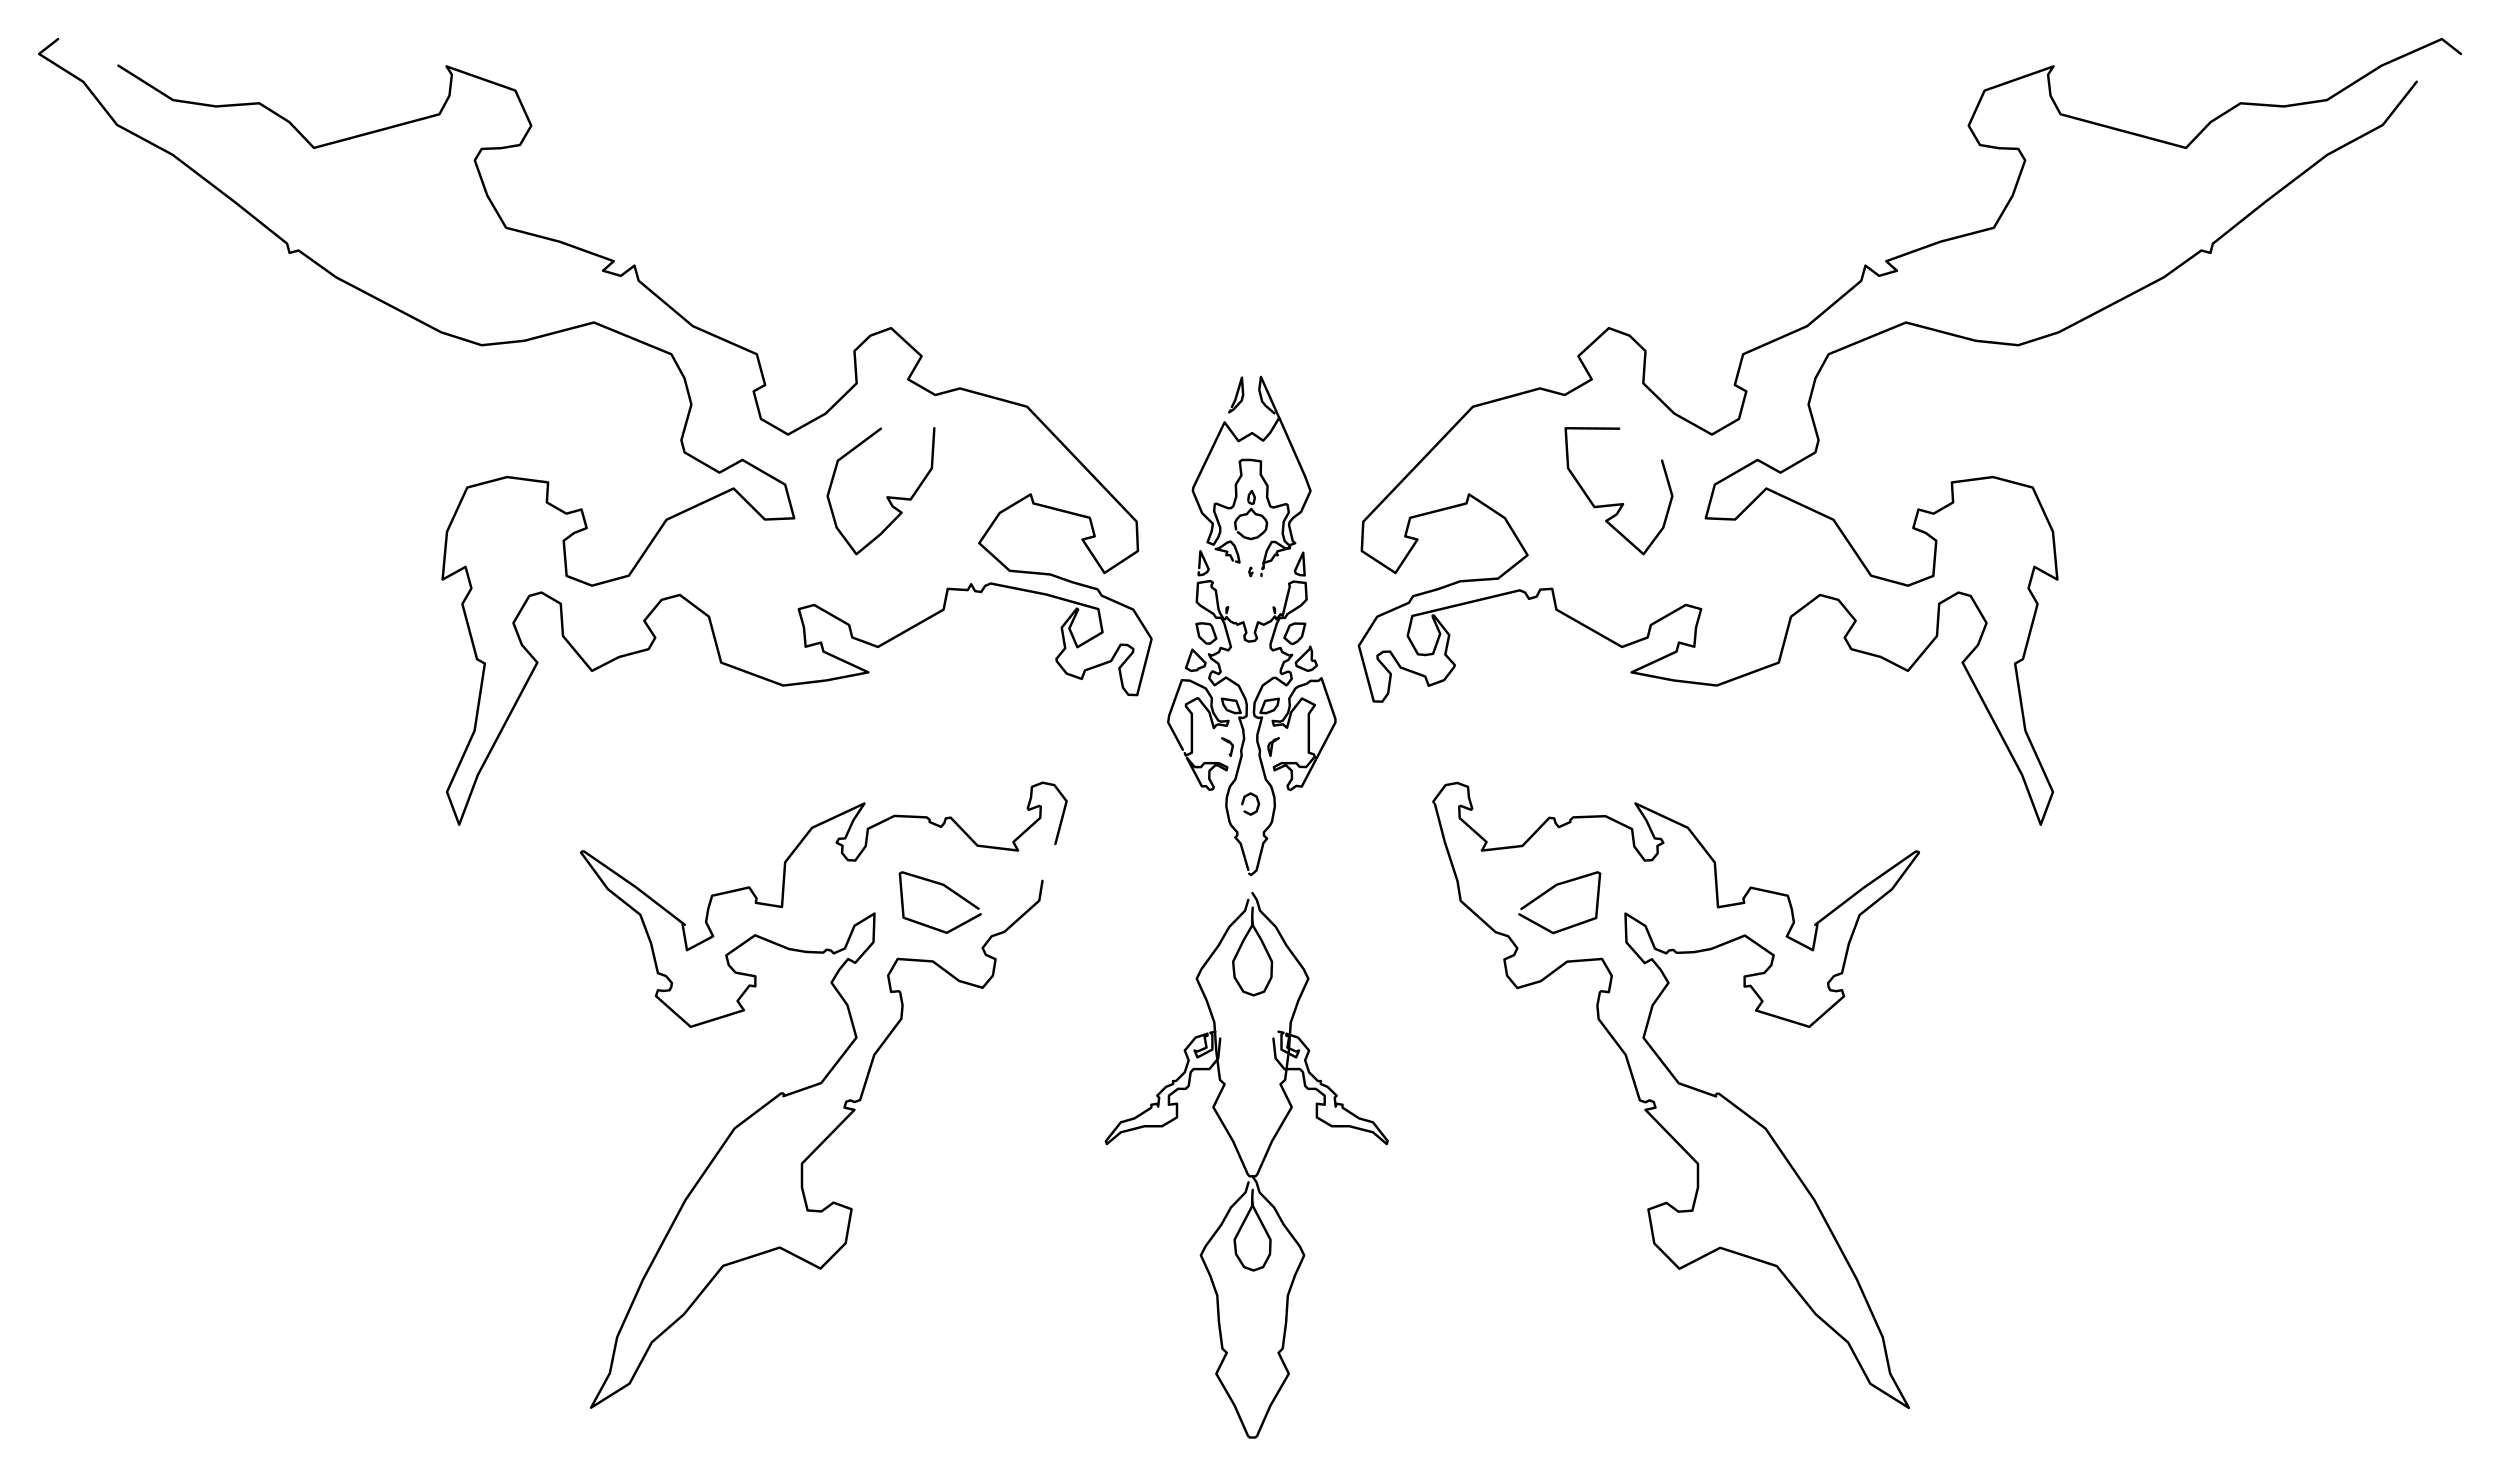
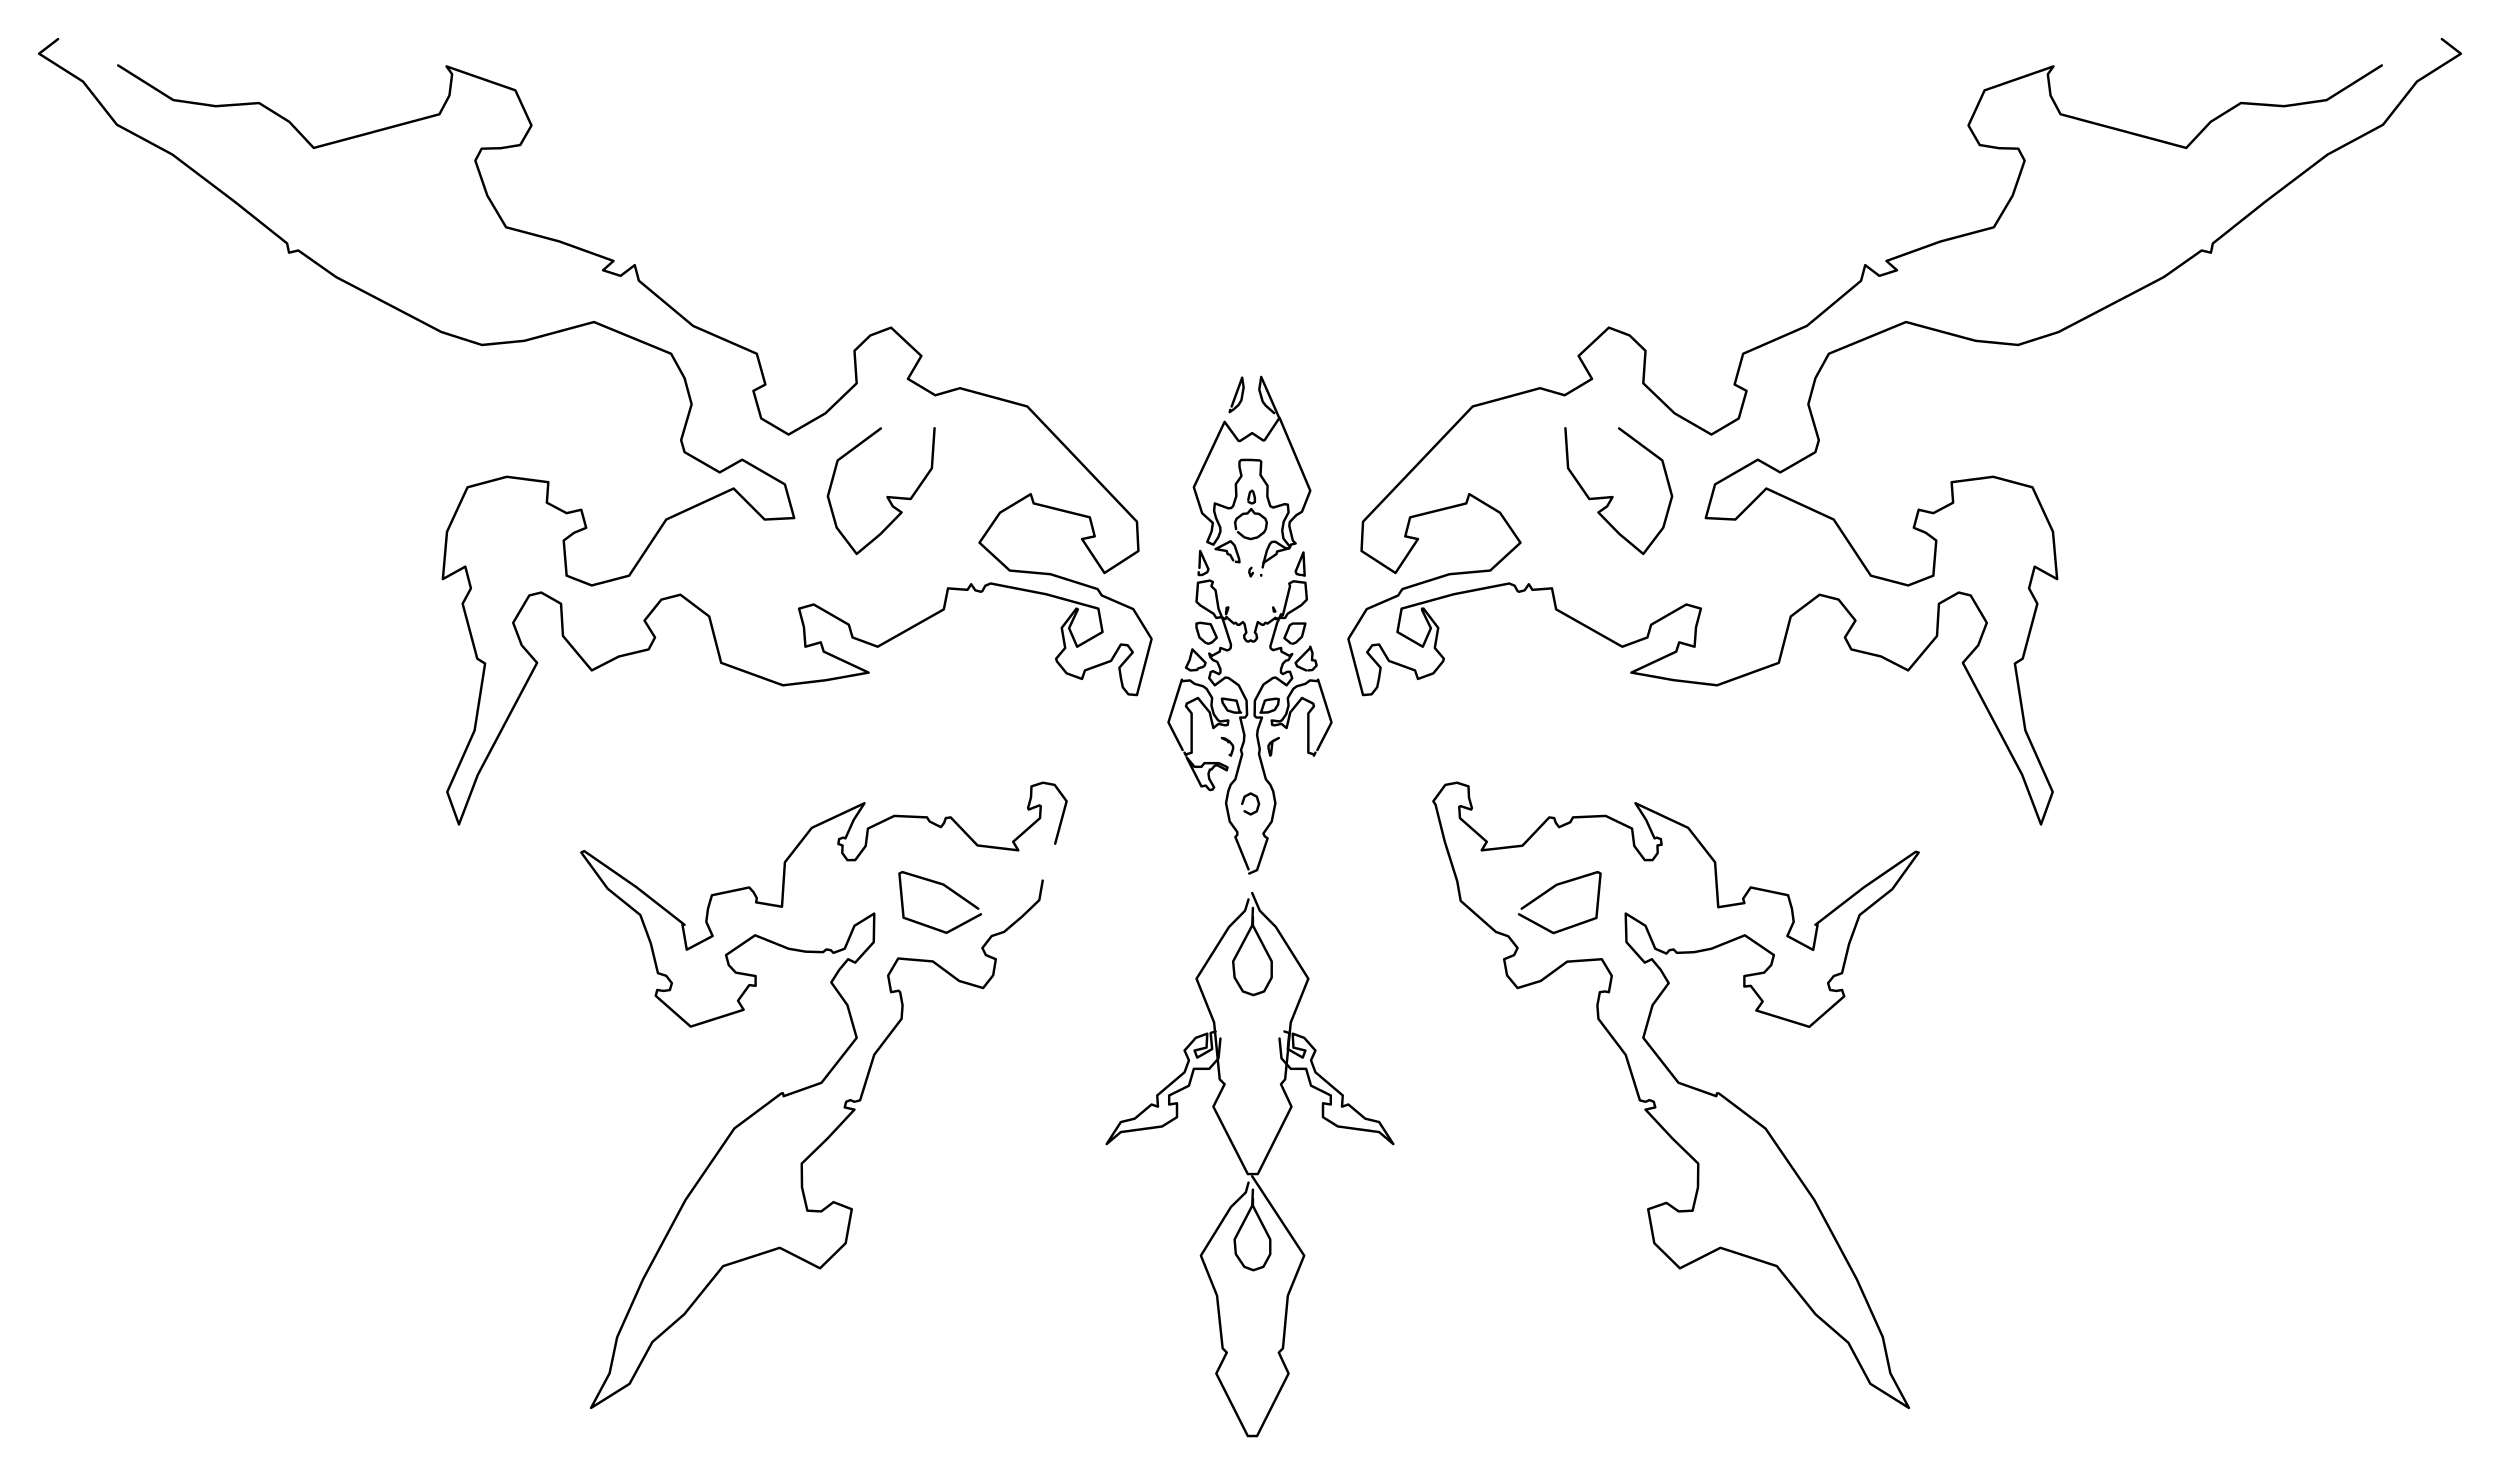
- <svg xmlns="http://www.w3.org/2000/svg" viewBox="0 0 1024 604.8" width="1024" height="604.8">
+ <svg xmlns="http://www.w3.org/2000/svg" viewBox="0 0 1024 604.2" width="1024" height="604.2">
  <g fill="none" stroke="#000" stroke-width="1" stroke-linecap="round" stroke-linejoin="round" vector-effect="non-scaling-stroke">
-     <g id="black-monarch-00-fin-L">
-       <path vector-effect="non-scaling-stroke" d="M427 360.8L425.7 368.9L411.4 381.7L406.2 383.5L402.5 388.3L403.8 391.1L407.8 392.9L406.7 399.6L402.5 404.6L392.9 401.8L382.1 393.8L367.7 392.8L363.8 399.6L365 406.3L368.1 406L368.7 406.4L369.7 411.8L369.2 417.3L358.1 432.1L352.3 450.6L350 451.4L348.3 450.7L346.6 451.3L345.9 453.7L350 454.6L328.5 476.6L328.5 486.4L330.8 495.8L336.5 496.2L341.4 492.6L348.8 495.3L346.4 509.2L336.1 519.6L319.4 511L296.2 518.5L280.2 538.3L267 549.8L257.9 566.7L242.1 576.6L249.8 562.5L252.8 547.7L263.4 524.1L280.8 491.5L300.9 462.2L319.9 447.9L320.8 447.9L321.4 448.6L320.9 449L336.4 443.6L350.8 425L347.1 411.7L340.6 402.5L343.8 397.2L347.4 392.8L350.3 394.4L357.8 385.9L358.2 374.2L350 379.2L346.1 388.5L341.5 390.5L340.3 389.3L338.6 389L337.2 390.2L330.1 389.9L323.1 388.7L309.3 383.1L297.5 391.3L298.5 395.3L301.3 398.4L309.4 399.9L309.4 404L307 403.7L302.1 410L304.7 413.8L282.9 420.6L268.7 408L269.5 405.6L271.9 405.9L274.3 405.6L275 404.2L275.2 402.6L272.8 399.8L269.5 398.6L266.7 386.5L262.3 374.7L249 364.2L238 349.2L238.6 348.7L239.3 348.8L260.6 363.5L280.5 378.8L279.6 378.7L281.4 389.2L292.1 383.5L289.2 377.7L290.1 372.3L291.7 366.9L306.9 363.5L309.9 368L309.6 369.8L320.3 371.5L321.6 353.2L332.6 339.1L354.1 329.1L349.6 335.9L346.2 343.4L343.6 343.6L342.7 345.2L345.1 346.4L344.9 349.4L347.3 352.3L350.3 352.5L354.6 346.6L355.5 339.5L366.4 334.2L379.6 334.8L380.8 335.8L380.8 336.7L385.5 338.7L386.8 337.1L387.4 335.2L389.4 334.9L400.4 346.4L417 348.4L415.1 344.9L426.1 335L426.3 330.4L425.7 330.1L421.4 331.7L421 331.1L422.3 326.7L422.7 322.3L427.1 320.6L431.9 321.6L436.9 328.2L432.3 345.7" />
-       <path vector-effect="non-scaling-stroke" d="M400.8 372.2L386.4 362.4L369.6 357.3L368.6 357.8L370.1 375.9L387.8 382.1L401.7 374.5" />
+     <g id="black-monarch-00-plate-C">
+       <path vector-effect="non-scaling-stroke" d="M623.3 372.2L637.6 362.4L654.4 357.2L655.6 357.8L653.9 376L636.3 382.2L622.2 374.5" />
+       <path vector-effect="non-scaling-stroke" d="M427.1 360.7L425.7 368.7L418.7 375.4L411.3 381.7L406.2 383.4L402.4 388.3L403.8 391.2L407.9 392.9L406.8 399.5L402.7 404.7L392.9 401.8L382.1 393.8L367.9 392.6L363.8 399.6L365 406.4L368.1 405.8L368.7 406.4L369.7 411.8L369.3 417.3L358.1 432L352.3 450.7L350 451.3L348.3 450.6L346.6 451.3L346 453.6L350 454.5L338.9 466.4L328.4 476.6L328.5 486.3L330.7 495.9L336.4 496.2L341.4 492.4L348.9 495.3L346.4 509.2L335.9 519.5L319.4 511.1L296.2 518.6L280.3 538.3L267.2 549.7L257.9 566.8L242.1 576.7L249.7 562.5L252.8 547.7L263.4 524L280.8 491.5L300.8 462.2L320 447.9L320.7 447.8L321 449L336.5 443.5L350.9 425.1L347.1 411.7L340.5 402.4L343.8 397.2L347.4 392.9L350.3 394.3L357.9 385.9L358.1 374.2L350 379.2L346 388.6L341.4 390.3L340.3 389.2L338.5 388.9L337.1 390L330 389.8L323 388.6L309.3 383.1L297.4 391.2L298.5 395.3L301.4 398.4L309.5 399.8L309.5 403.8L306.9 403.5L302.3 409.9L304.6 413.6L282.9 420.5L268.6 407.9L269.2 405.5L271.9 405.9L274.4 405.5L275.2 402.7L272.9 399.7L269.5 398.6L266.6 386.5L262.3 374.8L248.9 364L238.1 349.2L239.3 348.6L260.7 363.4L280.4 378.8L279.5 378.5L281.3 389L291.9 383.4L289.3 377.6L290 372.2L291.6 366.7L306.9 363.5L308.7 365.5L310 367.9L309.7 369.6L320.3 371.4L321.5 353.2L332.5 339.1L354.1 329L349.7 335.8L346.3 343.4L345.4 343.1L343.7 343.7L343.4 345.7L345.1 346.3L345 349.4L347.1 352.3L350.3 352.3L354.6 346.5L355.5 339.4L366.3 334.2L379.7 334.8L380.8 336.5L385.4 338.8L386.7 337.1L387.4 335.1L389.4 334.8L400.4 346.3L417.1 348.3L415 344.8L426 335.1L426.3 330.2L425.7 329.9L421.4 331.6L421.1 331L422.3 326.6L422.5 322.1L427.2 320.6L432 321.5L436.9 328.2L432.2 345.6" />
+       <path vector-effect="non-scaling-stroke" d="M400.7 372.2L386.4 362.3L369.6 357.2L368.4 357.8L370.1 375.9L387.7 382.1L401.8 374.5" />
+       <path vector-effect="non-scaling-stroke" d="M588 329.6L591.8 344.8L596.9 361L598.3 369L612.7 381.7L617.8 383.5L621.6 388.3L620.2 391.2L616.1 392.9L617.3 399.5L621.6 404.7L631.1 401.8L641.9 393.9L656.1 392.9L660.2 399.7L659 406.4L657.4 406.1L655.3 406.4L654.3 411.8L654.7 417.3L665.9 432.1L671.7 450.7L674 451.3L675.7 450.6L677.4 451.3L678 453.6L674 454.5L685.1 466.4L695.6 476.6L695.5 486.4L693.3 495.9L687.6 496.2L682.6 492.7L675.1 495.3L677.6 509.2L688.1 519.5L704.7 511.1L727.8 518.6L743.7 538.4L757.1 550L766.1 566.8L781.9 576.7L774.3 562.5L771.2 547.7L760.6 524.1L743.2 491.6L723.2 462.3L704.1 447.9L703.3 447.8L703 449L687.5 443.5L673.1 425.1L676.9 411.7L683.5 402.7L680.2 397.2L676.6 392.9L673.7 394.3L666.2 385.9L665.9 374.2L674 379.2L678 388.6L682.6 390.6L683.8 389.2L685.5 388.9L686.9 390.3L694 390L701 388.6L714.7 383.1L726.6 391.2L725.5 395.3L722.6 398.4L714.5 399.8L714.5 404.1L717.1 403.8L722 410.2L719.4 413.9L741.1 420.6L755.4 408.1L754.5 405.5L752.2 405.9L749.6 405.5L748.8 402.7L751.1 399.8L754.5 398.6L757.4 386.6L761.7 374.8L775.1 364.2L785.9 349.2L784.7 348.9L763.4 363.5L743.6 378.8L744.5 378.8L742.7 389.1L732.1 383.4L734.7 377.6L734 372.3L732.4 366.7L717.1 363.5L714 368.1L714.5 369.9L703.8 371.6L702.5 353.2L691.5 339.1L669.9 329L674.3 335.9L677.7 343.4L678.6 343.1L680.3 343.7L680.6 346L678.9 346.3L679 349.4L676.9 352.3L673.7 352.3L669.4 346.5L668.5 339.4L657.7 334.2L644.3 334.8L643.2 336.8L638.6 338.8L637.3 337.1L636.6 335.1L634.6 334.8L623.6 346.4L606.9 348.3L609 344.8L598 335.1L597.7 330.5L598.3 330.2L602.6 331.6L602.9 331L601.7 326.7L601.5 322.1L596.8 320.6L592 321.5L587.1 328.2Z" />
    </g>
-     <g id="black-monarch-01-fin-R">
-       <path vector-effect="non-scaling-stroke" d="M587.8 329.5L591.8 344.9L597 360.9L598.3 369L612.6 381.8L617.8 383.5L621.5 388.4L620.2 391.2L616.2 393L617.3 399.6L621.5 404.7L631.1 401.9L641.9 393.9L656.2 392.8L660.2 399.7L659 406.4L655.9 406L655.3 406.5L654.3 411.9L654.8 417.4L665.9 432.1L671.7 450.7L674 451.5L675.7 450.7L677.4 451.4L678.1 453.7L674 454.6L695.5 476.7L695.5 486.4L693.2 495.9L687.5 496.3L682.6 492.7L675.2 495.4L677.6 509.3L687.9 519.7L704.6 511.1L727.8 518.6L743.8 538.4L757 549.9L766.1 566.8L781.9 576.7L774.2 562.6L771.2 547.8L760.6 524.1L743.2 491.6L723.2 462.3L704.1 448L703.2 448L702.6 448.7L702.9 449.1L687.6 443.7L673.2 425.1L676.9 411.8L683.4 402.6L680.2 397.2L676.6 392.9L673.7 394.5L666.2 386L665.8 374.2L674 379.3L677.9 388.6L682.5 390.5L683.7 389.3L685.4 389.1L686.8 390.3L693.9 390L700.9 388.7L714.7 383.2L726.5 391.3L725.5 395.4L722.7 398.5L714.6 400L714.6 404.1L717 403.8L721.9 410.1L719.3 413.9L741.1 420.6L755.3 408.1L754.5 405.6L752.1 406L749.7 405.6L749 404.3L748.8 402.7L751.2 399.8L754.5 398.6L757.3 386.6L761.7 374.8L775 364.2L786 349.3L785.8 348.9L784.7 348.8L763.4 363.6L743.5 378.8L744.4 378.8L742.6 389.2L731.9 383.6L734.8 377.8L733.9 372.3L732.3 366.9L717.1 363.6L714.1 368.1L714.4 369.8L703.7 371.6L702.4 353.3L691.4 339.1L669.9 329.1L674.3 335.9L677.8 343.4L680.4 343.7L681.3 345.2L678.9 346.5L679 349.5L676.7 352.3L673.7 352.5L669.4 346.7L668.5 339.6L657.6 334.3L644.4 334.8L643.2 335.9L643.2 336.7L638.5 338.8L637.2 337.2L636.6 335.2L634.6 335L623.6 346.5L607 348.4L608.9 344.9L597.9 335.1L597.7 330.4L598.3 330.1L602.6 331.7L603 331.2L601.7 326.7L601.3 322.3L596.9 320.7L592.1 321.6L587.1 328.3L587.4 328.9" />
-       <path vector-effect="non-scaling-stroke" d="M623.2 372.3L637.6 362.4L654.4 357.3L655.4 357.8L653.8 376L636.2 382.2L622.3 374.5" />
+     <g id="black-monarch-01-fin-L">
+       <path vector-effect="non-scaling-stroke" d="M23.8 16L16 22L34 33.4L47.9 51.1L70.6 63.3L96.1 82.6L117.6 99.7L118.4 103.5L122.2 102.6L137.7 113.5L180.8 136L197.4 141.3L214.8 139.6L243.3 131.9L274.9 144.9L280.4 154.9L283.3 165.6L279 180.3L280.4 185.2L294.8 193.5L304 188.3L321.5 198.4L325.3 212.2L313.2 212.8L300.5 200.1L272.9 212.8L257.7 235.8L242.4 239.8L232.1 235.8L230.9 221.4L235.2 218.2L240.1 216.2L238.1 208.8L232.1 210.2L224 205.9L224.6 197.5L207.6 195.3L191.5 199.6L183.1 217.8L181.4 237.2L190.6 232.1L192.9 241L189.5 247.3L195.5 269.8L198.7 271.8L194.4 299.2L183.2 324.4L188 337.7L195.7 317.4L220 271.5L213.7 264.3L210.2 255.1L216.8 243.9L221.7 242.7L229.8 247.3L230.6 260.5L242.4 274.6L253.5 268.9L265.7 266L268.3 261.1L264 254.2L270.9 245.6L278.7 243.6L290.5 252.5L295.4 271.5L320.7 280.7L338.4 278.6L355.8 275.5L337.4 266.9L336.2 263.1L329.9 264.9L329.3 256.9L327.3 249.3L333.3 247.6L347.7 255.9L349.2 261.1L359.5 264.9L386.6 249.6L388.3 241L396.3 241.6L397.8 239.3L399.5 241.8L401.8 242.4L402.4 242.1L403.6 239.9L405.8 239L428.5 243.4L449.9 249.3L451.6 258.9L441.2 264.9L437.9 257.3L441.5 249.6L440.9 249.3L434.9 257.2L436.3 265.4L432.6 269.8L432.9 270.9L436.9 275.8L443.2 278.1L444.4 274.6L455.1 270.7L459.1 264L461.9 264.3L464 267.2L458.5 273.5L459.1 277.6L459.9 281.5L462.2 284.4L465.7 284.7L471.7 261.7L464.2 249.5L451.3 243.9L449.6 241.3L430.3 235.2L413.6 233.7L401.2 222.3L409.6 210L422.2 202.4L423.4 206.2L446.4 211.9L448.4 219.7L443.2 220.8L452.4 234.7L466.3 225.7L465.7 213.7L420.8 166.5L393.2 159L383.1 161.9L371.9 155.2L377.4 145.8L365 134.2L356.5 137.4L350 143.7L350.9 157L338.1 169.3L323 178L311.8 171.4L308.6 160.1L313.5 157.5L310 144.9L283.9 133.5L261.7 115L260 108.6L254.2 113L247 110.7L251.3 106.9L229.1 98.9L207.3 93.1L199.6 80.1L194.7 65.8L197.3 60.9L205.2 60.7L213.1 59.4L217.7 51.4L211.1 37L182.9 27.2L185.2 30.4L184.1 39.1L180 46.8L128.5 60.6L118.5 49.9L106.1 42.2L88.4 43.5L71 41L48.4 26.8" />
+       <path vector-effect="non-scaling-stroke" d="M382.8 175.4L381.7 191.8L373 204.4L363.5 203.6L365.7 207.4L369.3 209.9L360.6 218.8L350.9 226.9L342.7 216.1L339.1 203.3L343.1 188.6L360.8 175.5" />
    </g>
-     <g id="black-monarch-02-plate-C">
-       <path vector-effect="non-scaling-stroke" d="M1008 22.1L1000.2 16L975.5 26.9L953.1 41L935.5 43.6L917.8 42.3L905.5 50L895.4 60.6L844 46.8L839.9 39.2L838.9 30.6L841.1 27.2L812.9 37.1L806.4 51.5L811 59.4L818.8 60.7L826.7 61L829.5 65.7L824.4 80.1L816.7 93.3L794.8 99L772.6 107L777 110.9L769.7 113L764.1 108.8L762.4 115L740.2 133.6L714 145.1L710.6 157.7L715.3 160.3L712.3 171.6L701.2 178L685.8 169.4L673.1 157L674 143.8L667.5 137.5L659 134.4L646.5 145.9L652 155.4L640.9 161.8L630.8 159.1L603.3 166.6L558.4 213.7L557.8 225.7L571.6 234.7L580.6 221L575.6 219.7L577.6 212.1L600.7 206.2L601.7 202.5L616.4 212.2L625.7 227.4L613.6 237L598.1 238.1L589.1 241.3L578.8 244.2L577.1 246.9L564.1 252.6L556.6 264.5L562.7 287.3L566.2 287.4L568.6 284L569.7 276.1L564.3 269.9L564.2 268.6L566.5 267L569.4 266.9L573.7 273.4L583.8 277.1L585.2 280.9L591.5 278.6L595.6 273.3L595.9 272.4L592 268.1L593.6 260.1L587.3 252.1L586.8 252.2L586.9 252.8L589.9 259.6L587 267.8L583.9 268.3L580.8 268L576.6 260.5L578.5 252.3L622.5 241.8L624.7 242.7L626.3 245.3L629.4 244.4L630.9 241.5L635.8 241.2L637.5 249.7L664.4 265L674.9 261.1L676.2 256L690.5 247.8L696.8 249.5L694.7 257L694 264.9L687.7 263.2L686.7 266.9L668.3 275.4L685.5 278.7L703.2 280.8L728.6 271.4L733.6 252.6L745.5 243.7L753 245.7L760.1 254.3L755.6 261.2L758.3 265.9L770.4 269.1L781.5 274.8L793.4 260.5L794.3 247.3L802.2 242.7L807.2 244.1L813.7 255.2L810.2 264.2L803.9 271.4L828.3 317.5L835.9 337.8L840.9 324.4L829.6 299.3L825.4 271.8L828.6 270L834.6 247.4L830.9 241L833.3 232.2L842.7 237.4L840.9 217.8L832.6 199.7L816.3 195.4L799.5 197.6L800 205.8L792 210.4L785.8 208.7L783.7 216.3L788.8 218.3L793.1 221.5L791.9 235.9L781.5 239.9L766.4 235.8L751 212.9L723.5 200.1L710.7 212.8L698.7 212.3L702.4 198.5L719.9 188.4L729.3 193.6L743.6 185.3L744.9 180.3L740.8 165.7L743.6 155L749 145.1L780.7 132.1L809.3 139.6L826.7 141.4L843.3 136.1L886.3 113.6L901.7 102.6L905.4 103.6L906.4 99.8L927.9 82.7L953.3 63.4L976 51.2L989.9 33.5" />
-       <path vector-effect="non-scaling-stroke" d="M23.8 16L16 22.1L34.1 33.5L48 51.2L70.7 63.4L96.1 82.7L117.6 99.8L118.6 103.6L122.3 102.6L137.7 113.6L180.7 136.1L197.3 141.4L214.7 139.6L243.3 132.1L275 145.1L280.4 155L283.2 165.7L279.1 180.3L280.4 185.3L294.7 193.6L304.1 188.4L321.6 198.5L325.3 212.3L313.3 212.8L300.5 200.1L273 212.9L257.6 235.8L242.5 239.9L232.1 235.9L230.9 221.5L235.2 218.3L240.3 216.3L238.2 208.7L232 210.4L224 205.8L224.5 197.6L207.7 195.4L191.4 199.7L183.1 217.8L181.3 237.4L190.7 232.2L193.1 241L189.4 247.4L195.4 270L198.6 271.8L194.4 299.3L183.1 324.4L188.1 337.8L195.7 317.5L220.1 271.4L213.8 264.2L210.3 255.2L216.8 244.1L221.8 242.7L229.7 247.3L230.6 260.5L242.5 274.8L253.6 269.1L265.7 265.9L268.4 261.2L263.9 254.3L271 245.7L278.5 243.7L290.4 252.6L295.4 271.4L320.8 280.8L338.5 278.7L355.7 275.4L337.3 266.9L336.3 263.2L330 264.9L329.3 257L327.2 249.5L333.5 247.8L347.8 256L349.1 261.1L359.6 265L386.5 249.7L388.2 241.2L396.4 241.7L397.8 239.3L399.4 242.1L401.9 242.5L403.5 240L405.8 239L428.5 243.5L449.9 249.5L451.6 259L441.3 265.1L438 257.4L441.6 249.7L441.1 249.3L434.9 257.1L436.3 265.5L432.7 269.9L432.9 270.9L436.9 275.9L443.1 278.1L444.4 274.6L455.1 270.8L459 264.1L461.8 264.2L464.2 265.8L464.1 267.1L458.5 273.7L459.2 277.7L460 281.7L462.2 284.6L465.8 284.7L471.7 261.7L464.2 249.7L451.3 244L449.6 241.4L439.3 238.5L430.2 235.3L413.6 233.8L401.1 222.5L409.5 210.1L422.2 202.5L423.3 206.2L446.4 212.1L448.4 219.7L443.4 221L452.4 234.7L466.1 225.7L465.6 213.7L420.7 166.6L393.2 159.1L383.1 161.8L372 155.4L377.5 145.9L365 134.4L356.5 137.5L350 143.8L350.9 157L338.2 169.4L322.8 178L311.7 171.6L308.7 160.3L313.4 157.7L310 145.1L283.8 133.6L261.6 115L259.9 108.8L254.3 113L247 110.9L251.4 107L229.2 99L207.3 93.3L199.6 80.1L194.5 65.7L197.3 61L205.2 60.7L213 59.4L217.6 51.5L211.1 37.1L182.9 27.2L185.1 30.6L184.1 39.2L180 46.8L128.6 60.6L118.5 50L106.2 42.3L88.5 43.6L70.9 41L48.5 26.9" />
-       <path vector-effect="non-scaling-stroke" d="M680.8 188.7L685 203.2L681.3 216.1L673.2 227L657.9 213.4L662.2 210.7L664.8 206.5L653.1 207.7L642.3 191.8L641.3 175.4L663.2 175.6" />
-       <path vector-effect="non-scaling-stroke" d="M382.7 175.4L381.7 191.8L373 204.6L363.5 203.7L365.6 207.4L369.3 210L360.6 218.9L350.8 227L342.7 216.1L339 203.2L343.2 188.7L360.8 175.6" />
+     <g id="black-monarch-02-fin-R">
+       <path vector-effect="non-scaling-stroke" d="M1000.2 16L1008 22L990 33.4L976.1 51.1L953.4 63.3L927.9 82.6L906.4 99.7L905.6 103.5L901.8 102.6L886.3 113.5L843.2 136L826.6 141.3L809.2 139.6L780.7 131.9L749.1 144.9L743.6 154.9L740.7 165.6L745 180.3L743.6 185.2L729.2 193.5L720 188.3L702.5 198.4L698.7 212.2L710.8 212.8L723.5 200.1L751.1 212.8L766.3 235.8L781.6 239.8L791.9 235.8L793.1 221.4L788.8 218.2L783.9 216.2L785.9 208.8L791.9 210.2L800 205.9L799.4 197.5L816.4 195.3L832.5 199.6L840.9 217.8L842.6 237.2L833.4 232.1L831.1 241L834.5 247.3L828.5 269.8L825.3 271.8L829.6 299.2L840.8 324.4L836 337.7L828.3 317.4L804 271.5L810.3 264.3L813.8 255.1L807.2 243.9L802.3 242.7L794.2 247.3L793.4 260.5L781.6 274.6L770.5 268.9L758.3 266L755.7 261.1L760 254.2L753.1 245.6L745.3 243.6L733.5 252.5L728.6 271.5L703.3 280.7L685.6 278.6L668.2 275.5L686.6 266.9L687.8 263.1L694.1 264.9L694.7 256.9L696.7 249.3L690.7 247.6L676.3 255.9L674.8 261.1L664.5 264.9L637.4 249.6L635.7 241L627.7 241.6L626.2 239.3L624.5 241.8L622.2 242.4L621.6 242.1L620.4 239.9L618.2 239L595.5 243.4L574.1 249.3L572.4 258.9L582.8 264.9L586.1 257.3L582.5 249.9L582.5 249.3L583.1 249.3L589.1 257.2L587.7 265.4L591.4 269.8L591.1 270.9L587.1 275.8L580.8 278.1L579.6 274.6L568.9 270.7L564.9 264L562.1 264.3L560 267.2L565.5 273.5L564.9 277.6L564.1 281.5L561.8 284.4L558.3 284.7L552.3 261.7L559.8 249.5L572.7 243.9L574.4 241.3L593.7 235.2L610.4 233.7L622.8 222.3L614.4 210L601.8 202.4L600.6 206.2L577.6 211.9L575.6 219.7L580.8 220.8L571.6 234.7L557.7 225.7L558.3 213.7L603.2 166.5L630.8 159L640.9 161.9L652.1 155.2L646.6 145.8L659 134.2L667.5 137.4L674 143.7L673.1 157L685.9 169.3L701 178L712.2 171.4L715.4 160.1L710.5 157.5L714 144.9L740.1 133.5L762.3 115L764 108.6L769.8 113L777 110.7L772.7 106.9L794.9 98.9L816.7 93.1L824.4 80.1L829.3 65.8L826.7 60.9L818.8 60.7L810.9 59.4L806.3 51.4L812.9 37L841.1 27.2L838.8 30.4L839.9 39.1L844 46.8L895.5 60.6L905.5 49.9L917.9 42.2L935.6 43.5L953 41L975.6 26.8" />
+       <path vector-effect="non-scaling-stroke" d="M641.2 175.4L642.3 191.8L651 204.4L660.5 203.6L658.3 207.4L654.7 209.9L663.4 218.8L673.1 226.9L681.3 216.1L684.9 203.3L680.9 188.6L663.2 175.5" />
    </g>
-     <g id="black-monarch-03-eye-L">
-       <path vector-effect="non-scaling-stroke" d="M499.8 425.4L499 433.5L495.4 437.9L488.9 437.9L487.7 439.2L486.9 444.8L485.7 446L482.5 446L478.8 448.8L478.8 452.5L482.1 452.1L482.1 457.7L476 461.3L468.8 461.3L459.1 463.8L453.4 468.6L453 467.4L459.1 459.7L464.7 458.1L471.6 453.7L471.6 452.5L474 452.1L474.4 453.3L474.8 449.6L474 448.8L477.6 445.2L480.5 444L480.5 442.8L481.7 442.8L485.3 439.2L486.9 434.3L485.3 430.3L489.7 425L494.6 423.4L494.6 424.2L493.4 424.6L494.2 429.1L490.5 430.7L489.3 430.3L490.5 433.1L496.6 429.9L496.6 423.8L495.8 423L497.8 422.6" />
+     <g id="black-monarch-03-fin-L">
+       <path vector-effect="non-scaling-stroke" d="M499.9 425.4L499.1 433.5L495.3 437.8L489 437.8L487 444.7L478.9 448.7L478.9 452.4L482.1 451.9L482.1 457.6L476 461.4L459.1 463.7L453.3 468.6L459.1 459.6L464.8 458.2L471.7 452.4L474.3 453.3L474 448.7L485.2 439.2L487 434.3L485.2 430.3L489.8 425.1L494.5 423.4L494.2 429.1L489.3 430.3L490.4 433.2L496.5 429.7L495.9 423.1L497.9 422.5" />
    </g>
-     <g id="black-monarch-04-eye-R">
-       <path vector-effect="non-scaling-stroke" d="M521.6 425.4L522.5 433.5L526.1 437.9L532.5 437.9L533.7 439.2L534.6 444.8L535.8 446L539 446L542.6 448.8L542.6 452.5L539.4 452.1L539.4 457.7L545.5 461.3L552.7 461.3L562.4 463.8L568 468.6L568.4 467.4L562.4 459.7L556.7 458.1L549.9 453.7L549.9 452.5L547.5 452.1L547.1 453.3L546.7 449.6L547.5 448.8L543.8 445.2L541 444L541 442.8L539.8 442.8L536.2 439.2L534.6 434.3L536.2 430.3L531.7 425L526.9 423.4L526.9 424.2L528.1 424.6L527.3 429.1L530.9 430.7L532.1 430.3L530.9 433.1L524.9 429.9L524.9 423.8L525.7 423L523.7 422.6" />
+     <g id="black-monarch-04-fin-R">
+       <path vector-effect="non-scaling-stroke" d="M524.1 425.4L524.9 433.5L528.7 437.8L535 437.8L537 444.7L545.1 448.7L545.1 452.4L541.9 451.9L541.9 457.6L548 461.4L564.9 463.7L570.7 468.6L564.9 459.6L559.2 458.2L552.3 452.4L549.7 453.3L550 448.7L538.8 439.2L537 434.3L538.8 430.3L534.2 425.1L529.5 423.4L529.8 429.1L534.7 430.3L533.6 433.2L527.5 429.7L528.1 423.1L526.1 422.5" />
    </g>
-     <g id="black-monarch-05-head-C">
-       <path vector-effect="non-scaling-stroke" d="M513 365.8L514.8 368.6L516.1 373L522.6 379.7L526.9 387.2L534 397L535.9 400.9L531.8 409.9L528.7 418.8L527.9 430.6L526.4 442.3L524.5 444.1L529.1 453.5L521 467.5L515 481L514.3 481.8L511.8 481.8L511.1 481L505.1 467.5L497 453.5L501.6 444.1L499.7 442.3L498.2 430.6L497.4 418.8L494.3 409.9L490.2 400.9L492.1 397L499.2 387.2L503.5 379.7L510 373L511.3 368.6" />
-       <path vector-effect="non-scaling-stroke" d="M513.1 371.8L512.9 375.7" />
-       <path vector-effect="non-scaling-stroke" d="M512.9 375.7L512.9 379.1L509.4 385.1L505.1 393.9L505.7 400.3L509.3 406.2L513.5 407.7L517.8 406.2L520.8 400.3L521 393.9L516.7 385.1L513.2 379.1Z" />
+     <g id="black-monarch-05-plate-C">
+       <path vector-effect="non-scaling-stroke" d="M512.9 365.8L516 373L522.6 379.7L535.9 400.9L528.7 418.8L526.4 442.1L524.7 444.1L529 453.3L515.2 480.9L511.1 480.9L497 453.3L501.6 444.1L499.6 442.1L497.3 418.8L490.1 400.9L503.4 379.7L510 373L511.4 368.4" />
+       <path vector-effect="non-scaling-stroke" d="M513.2 371.9L512.9 379.1L505.1 393.8L505.7 400.4L509.1 406.1L513.4 407.6L517.8 406.1L520.9 400.4L520.9 393.8L513.2 379.1L513.2 375.6" />
    </g>
    <g id="black-monarch-06-tail-C">
-       <path vector-effect="non-scaling-stroke" d="M513 481.8L514.7 484.3L515.9 488.4L521.9 494.6L525.8 501.6L532.4 510.5L534.2 514.2L530.4 522.5L527.5 530.7L526.8 541.6L525.4 552.4L523.7 554.1L527.9 562.7L520.4 575.7L514.9 588.2L514.2 588.8L511.9 588.8L511.2 588.2L505.7 575.7L498.2 562.7L502.5 554.1L500.7 552.4L499.3 541.6L498.6 530.7L495.7 522.5L491.9 514.2L493.8 510.5L500.3 501.6L504.2 494.6L510.2 488.4L511.4 484.3" />
-       <path vector-effect="non-scaling-stroke" d="M513.1 487.4L512.9 490.9" />
-       <path vector-effect="non-scaling-stroke" d="M512.9 490.9L512.9 494L505.7 507.8L506.3 513.7L509.6 519L513.5 520.4L517.4 519L520.2 513.7L520.4 507.8L513.2 494Z" />
+       <path vector-effect="non-scaling-stroke" d="M512.9 481.8L534.2 514.3L527.5 530.7L525.5 552.3L523.8 554L527.8 562.6L514.9 588.2L511.1 588.2L498.2 562.6L502.5 554L500.8 552.3L498.5 530.7L491.9 514.3L504.2 494.4L510.3 488.4L511.4 484.4" />
+       <path vector-effect="non-scaling-stroke" d="M513.2 487.3L512.9 493.9L505.7 507.7L506.2 513.7L509.7 518.9L513.4 520.3L517.5 518.9L520.3 513.7L520.3 507.7L513.2 493.9L513.2 491" />
    </g>
    <g id="black-monarch-07-plate-C">
-       <path vector-effect="non-scaling-stroke" d="M511.7 357.9L512.5 358.4L514.7 356.5L517.5 345.3L519 343.5L517.7 342.2L517.7 340.9L520.2 338.1L521 336.6L522.2 330.3L522 326.7L521.1 323.4L520.6 322L518.5 319.3L515.9 309.5L516.1 307.4L515 303.7L515 301.1L516.9 293.9L515.4 294.1L513.9 293.3L513.6 291.9L513.9 287.8L517.2 280.8L521.4 277.8L522.5 277.6L526.9 280.7L527.3 280.4L529.1 278L528.6 275.5L527.6 275.1L525.1 276.1L524.6 275.6L524.6 274.5L525.9 271.2L527.6 270.4L529.2 268.3" />
-       <path vector-effect="non-scaling-stroke" d="M529.2 268.3L528.1 268.5L525.2 267.1L524.5 265.4L521.4 266.4L520.5 265.5L520.4 263.9L523 255.4L524.2 253.1L526.3 253.1L527.4 251.5L532.9 248L535.2 245.6L534.8 238.8L529.9 238.2L528 239.1L528.3 240.2L525.4 252.2L524.5 251.6L522.9 253.7L522.2 252.5L520.6 254.4L517.6 255.9L515.3 254.9L514 259.1L514.9 261.4L514 262.5L511.5 262.8L510 262.1L509.7 260.5L510.5 259.1L509.3 254.9L506.9 255.9L506.3 255.2L505.5 255.3L504 254.5L502.4 252.8" />
-       <path vector-effect="non-scaling-stroke" d="M502.4 252.8L501.8 253.7L501.2 253.5L499.8 251.3L499.1 249.5L498 241.8L496.4 240.6L496.2 239.9L496.8 238.6L495.7 238L490.7 238.8L490.2 246.6L491.6 248L497.1 251.5L498.1 253L500.3 253.1L501.5 255.4L504.2 265L503.1 266.4L500 265.4L499.3 267.1L497 268.3L496.1 268.5L495.2 268L496.1 269.7L499.1 271.9L500 275.2L499.2 276.1L496.7 275L495.9 275.8L495.3 277.8L497.5 280.7L502.2 277.5L507.4 280.9L510.2 286.5L510.7 288.8L510.6 293.3L509.3 294.1L507.6 293.9L509.2 298.8" />
-       <path vector-effect="non-scaling-stroke" d="M509.2 298.8L509.6 302.6L508.4 307.4L508.6 309.5L506 319.3L503.9 322L503.4 323.4L502.5 326.7L502.3 330.3L503.6 336.6L504.3 338.1L506.8 340.9L506.8 342.2L506 343L508.2 345.6L511.3 356.3" />
-       <path vector-effect="non-scaling-stroke" d="M508.8 329.4L509.8 326.3L512.3 325L514.7 326.3L515.7 329.3L514.7 332.4L512.3 333.7L509.8 332.4" />
-       <path vector-effect="non-scaling-stroke" d="M495.5 323.5L496.7 323.3L497.2 322.5L495.3 319L495.4 315.7L497.9 313.4L499 313.6L502.4 315.5L502.7 314.3L499.3 312.6L493.3 312.6L491.9 314.2L489.4 314.2L486.2 310.5L492.3 322.1L494 322L495.3 323.4" />
-       <path vector-effect="non-scaling-stroke" d="M528.6 323.6L531 321.9L533.2 322.2L547 295.9L547 294.5L541.3 277.8L540 278.9L536.8 278.9L535.2 280.1L531.8 281.2L530.6 282L528.1 286.1L528.3 289.2L527.6 292L525.5 295.1L524.4 295.6L521.3 295.3L521.8 297.2L525.5 296.7L527.2 298.1L528.9 291.7L533.3 286.1L538.6 288.8L536.1 292.4L536.1 308.3L538.2 309L538.5 310L535 314.2L532.3 314.1L531 312.6L524.9 312.6L521.8 314.2L522.1 315.5L526.7 313.4L529.1 315.7L529.2 319L527.4 321.9L527.8 323.3" />
-       <path vector-effect="non-scaling-stroke" d="M503.8 309.1L504.1 309.6L505 305.4L503.5 303.7L500.6 302.4L503.2 304" />
-       <path vector-effect="non-scaling-stroke" d="M519.8 307.4L520.4 309.6L521.2 304" />
-       <path vector-effect="non-scaling-stroke" d="M521.2 304L523.8 302.4L521.9 303.1Z" />
-       <path vector-effect="non-scaling-stroke" d="M521.2 304L520.3 304.3L519.6 305.4L519.6 306.9" />
-       <path vector-effect="non-scaling-stroke" d="M485.3 308.5L485.7 309.5L488.2 308.3L488.2 292.4L485.8 289.4L485.8 288.5L490.4 286L490.9 286.1L495.4 291.8L497.2 298.2L498.1 297.1L499 296.7L502.5 297.3L503.2 295.3L500.1 295.6L499 295.1L497 292L496.2 289.2L496.4 286L493.9 282L487.4 278.8L484.1 278.6L478.9 293.1L478.5 295.9L484.5 307.1" />
-       <path vector-effect="non-scaling-stroke" d="M487.9 274.8L490.4 274.5L490.8 273.9L493.4 272.9L493.8 271.6L488.4 266.1L485.8 273.6L487.5 274.6" />
-       <path vector-effect="non-scaling-stroke" d="M529.5 263.8L531.4 262.8L533.3 260.8L534.6 255.5L530.3 255.4L528.3 256.2L526.1 261.3L528.8 263.6" />
-       <path vector-effect="non-scaling-stroke" d="M494.2 263.6L495.7 263.6L498.2 261.6L496.4 256.5L495.6 255.7L492.4 255.3L490.1 255.6L491.2 260.8L493.7 263.2" />
-       <path vector-effect="non-scaling-stroke" d="M502.4 251.1L503 248.7L502.4 249.1Z" />
-       <path vector-effect="non-scaling-stroke" d="M522.2 251.1L522.2 249.3L521.7 248.8Z" />
-       <path vector-effect="non-scaling-stroke" d="M512.6 232.8L512.3 232.6L511.7 234.3L512.3 235.9" />
-       <path vector-effect="non-scaling-stroke" d="M512.3 235.9L513 234.6" />
-       <path vector-effect="non-scaling-stroke" d="M533.2 235.6L534.4 235.7L533.8 226.4L530.4 233.9L530.8 234.9L532.6 235.6" />
-       <path vector-effect="non-scaling-stroke" d="M491 234.4L491 235.6L492.8 235.4L494.5 234.3L495.1 233.2L491.7 225.8L491.2 232.7" />
-       <path vector-effect="non-scaling-stroke" d="M517.2 232.5L517.1 233.1L517.6 232.7L517.6 230.6" />
-       <path vector-effect="non-scaling-stroke" d="M517.6 230.6L520.7 229.6L522.2 227.3L523.4 227.4L522.9 226.6L523.3 225.8L528.2 224.5" />
-       <path vector-effect="non-scaling-stroke" d="M517.6 230.6L518.9 225.6L520.9 222L522.4 222L526.4 224.6L528.2 224.5" />
-       <path vector-effect="non-scaling-stroke" d="M528.3 224.5L528.5 223.2L530.5 222.5L529.5 221.6L528 215.1L528.2 213.9L529.6 212.2L532.9 209.7L536.8 201.1L534.6 195.2L524 171.1L520.2 177.4L517.4 180.5L512.9 177.4L507.3 180.7L501.6 173L488.8 199.7L488.6 201.1L492.4 210.2L496.8 214.5L496.3 217.7L494.6 222.1L497.1 223.1L499 220.1L499.8 217.9L499.8 216.1L497.3 209.3L497.6 206.5L498.2 206.3L503.1 208.2L504.3 208.1L505.2 207.3L506.4 203.3L506.2 198.5L508.5 194.7L507.8 189.1L508.8 188.4L512.4 188.4L516.5 189L516.4 194.4L519.2 199.1L519 203.6L520.3 207.4L521.6 207.9L526.7 206.5L527.4 206.8L527.9 209.9L525.8 213.7L525.4 218.6L526.2 221.6L528 223.3Z" />
-       <path vector-effect="non-scaling-stroke" d="M506.3 230L507.7 230.4L507.1 227.4L505.7 223.6L504.1 221.8L502.6 222.3L499.5 224.5L498 224.9L502.7 226L502.3 227.4L503.9 227.4L505 229.6" />
-       <path vector-effect="non-scaling-stroke" d="M507.1 218L509.7 220.1L512.4 220.8L515.1 220.1L517.7 218L518.6 216.8L519 214.2L518.4 212.9L516.8 211.2L514.3 210.6L512.5 208.5L510.7 210.6L508 211.2L506.6 212.7L505.9 214.1L506.3 216.8" />
-       <path vector-effect="non-scaling-stroke" d="M511.5 205.7L512.7 206.4L513.5 206.2L514 203.8L512.8 201.1L511.6 202.7L511.3 204.9" />
-       <path vector-effect="non-scaling-stroke" d="M523.8 170.8L516.5 154.4L515.8 159.7L517 164.5L518.4 166.2L522 169.3" />
-       <path vector-effect="non-scaling-stroke" d="M504 168.1L503.5 168.9L505.3 167.7L508.6 164.1L509.2 161.8L508.7 154.7L506 163.8L504.6 166.7" />
-       <path vector-effect="non-scaling-stroke" d="M507.8 292L508.2 292L506.4 287.1L500.5 286.2L501.1 288.6L502.5 290.8L505.8 292.1Z" />
-       <path vector-effect="non-scaling-stroke" d="M516.3 292L518.7 292.1L521.8 290.9L523.3 288.9L523.8 286.2L518.2 287.1Z" />
-       <path vector-effect="non-scaling-stroke" d="M535.7 274.8L537.5 274.3L539.4 272.6L538.6 270.6L537.6 270.7L537.3 270.3L537.4 266.9L536.7 264.9L536.4 265.9L530.8 271.4L531.1 272.8Z" />
-       <path vector-effect="non-scaling-stroke" d="M516.7 235.9L516.7 235.1Z" />
+       <path vector-effect="non-scaling-stroke" d="M511.7 357.8L514.9 356.4L519.2 343.4L518 342.5L517.5 341.4L520.9 336.5L522.4 329L521.5 324.1L520.3 321.4L518.5 319.2L515.7 308.9L516 306.9L514.9 301.1L515.2 298.8L516.9 293.9L514.6 293.9L513.9 293.2L514 287L517.5 280.4L521.4 277.7L522.5 277.5L527 280.7L529.3 277.8L528.4 275.2L527.2 275.2L525.5 276.1L524.7 275.5L524.7 274.1L525.5 271.8L526.7 270.6L527.7 270.4L529.3 267.9L528.1 268.6L524.9 266.9L524.7 265.4L521.5 266.3L520.6 265.7L520.3 264.9L523.1 255.2L524.1 253.1" />
+       <path vector-effect="non-scaling-stroke" d="M524.1 253.1L526.4 253.1L527.4 251.4L533 247.9L535.3 245.6L534.7 238.7L529.8 238.1L528.1 239L528.4 240.1L525.5 251.9L524.9 252.2L524.7 251.6Z" />
+       <path vector-effect="non-scaling-stroke" d="M524.1 253.1L522.6 253.6L522.4 253.1" />
+       <path vector-effect="non-scaling-stroke" d="M522.4 253.1L519.2 255.4L518.3 255.1L517.6 255.9L516.9 255.9L515.2 254.8L514 259.1L514.6 259.7L514.9 261.4L514 262.6L513.2 262.8L512.3 262.3L511.4 262.8L510.6 262.6L509.7 261.4L509.6 260.3L510.5 259.1L509.8 255.7L509.1 254.8L507.7 255.9L506.9 255.9L506.2 255.1L505.4 255.4L502.4 252.8" />
+       <path vector-effect="non-scaling-stroke" d="M502.4 252.8L501.9 253.6L500.5 252.8L499.1 249.3L497.9 241.8L496.2 240.1L496.8 238.4L495.6 237.8L490.7 238.7L490.1 246.5L491.7 248L497.1 251.4L498.2 253.1L500.1 252.8L500.8 253.4L504.2 264L504.1 265.4L503.5 266.1L502.6 266.4L499.9 265.4L499.6 266.9L496.5 268.6L495.3 267.7L495.8 269.2L496.9 270.4L498.6 271.1L499.9 274.1L499.9 275.5L499.3 276.1L496.8 274.9L495.9 275.3L495.3 277.8L497.6 280.7L501.9 277.5L503.2 277.7L507.4 280.7L510.6 287L510.8 292.8L510 293.9L508 293.9L509.7 301.1L509.5 303.7L508.3 307.3L508.8 308.9L506 319.2L504.1 321.4L503.1 324.1L502.2 329L503.7 336.5L506.8 340.8L506.8 342L506 342.8L511.4 356.1" />
+       <path vector-effect="non-scaling-stroke" d="M529.5 263.7L530.8 263.2L533.3 260.8L534.7 255.4L529.5 255.4L528.3 256.1L526.1 261.4L528.7 263.5" />
+       <path vector-effect="non-scaling-stroke" d="M494.2 263.4L495 263.7L496.5 263.1L498.4 261.2L495.9 255.7L491.6 255.1L490.1 255.4L490.1 257.1L491.3 261.1L493.7 263.2" />
+       <path vector-effect="non-scaling-stroke" d="M508.8 329.3L509.8 326.3L512.3 325L514.8 326.3L515.7 329.3L514.8 332.3L512.3 333.6L509.8 332.3" />
+       <path vector-effect="non-scaling-stroke" d="M507.7 291.9L508.3 291.9L507.7 291.3L506.5 287L501.1 286.2L500.5 286.2L500.8 287.9L502.8 291L505.7 291.9L507.4 291.9" />
+       <path vector-effect="non-scaling-stroke" d="M516.3 291.9L519.4 291.8L522.1 290.8L523.5 288.6L523.8 286.4L522.6 286.2L519 286.7L518.1 287L516.6 291.6" />
+       <path vector-effect="non-scaling-stroke" d="M503.7 309.2L504.2 309.5L505.1 306.6L505 305.4L503.6 303.7L501.7 302.5L500.5 302.3L502.8 303.4L503.1 304" />
+       <path vector-effect="non-scaling-stroke" d="M519.8 307.4L520.3 309.5L520.6 309.2L521.2 303.6L523.8 302.3L520.3 304.3L519.6 305.4L519.6 306.8" />
+       <path vector-effect="non-scaling-stroke" d="M502.2 251.6L503 249.5L503.1 248.8L502.5 249" />
+       <path vector-effect="non-scaling-stroke" d="M502.5 249L502.2 250.9" />
+       <path vector-effect="non-scaling-stroke" d="M522.4 250.5L521.5 248.8L521.8 250.5Z" />
+       <path vector-effect="non-scaling-stroke" d="M495.6 323.6L496.7 323.4L497.3 322.5L495.3 319L495 316.9L495.6 315.2L496.2 315.2L497.5 313.7L498.5 313.4L502.5 315.5L502.8 314.3L499.3 312.6L493.3 312.6L492.1 314.1L489.3 314.1L486.1 310.3L492.1 322.1L493.9 321.8L495.3 323.4" />
+       <path vector-effect="non-scaling-stroke" d="M535.9 274.6L537.6 274.4L539.3 272.6L538.8 270.6L537.4 270.4L537.6 267.5L536.7 264.9L536.6 265.5L530.7 271.5L531.3 272.9L535 274.6" />
+       <path vector-effect="non-scaling-stroke" d="M487.8 274.6L490.4 274.4L490.7 273.8L492.7 273.2L493.4 272.7L493.8 271.5L488.4 266L487.3 270.3L485.8 273.5L487.6 274.6" />
+     </g>
+     <g id="black-monarch-08-head-C">
+       <path vector-effect="non-scaling-stroke" d="M517.2 232.4L517.6 230.5" />
+       <path vector-effect="non-scaling-stroke" d="M517.6 230.5L522.9 226.9L523.1 225.9L528.1 224.6L528.4 224" />
+       <path vector-effect="non-scaling-stroke" d="M517.6 230.5L518.9 225.6L520.1 222.9L520.9 222L522.4 221.9L526.3 224.4L527.8 224.6L528.4 224" />
+       <path vector-effect="non-scaling-stroke" d="M528.4 224L528.7 223.1L530.7 222.6L529.6 221.5L529.3 220.4L528.1 215.4L528.3 213.8L531 211L533.3 209.6L536.7 201L524.1 171.1L518 180.3L517.4 180.4L512.9 177.4L508 180.6L507.3 180.6L501.6 172.8L489 199.6L492.4 210.2L496.8 214.2L496.3 217.6L494.5 222L497 223.1L499 220.1L499.9 217.7L499.8 216L498.1 212.2L497.3 209.2L497.6 206.2L503.1 208.2L504.3 208.1L505.1 207.3L506.4 203.2L506.2 198.3L508.5 195L507.7 191.2L507.7 189.1L508.4 188.4L512.4 188.4L516 188.6L516.6 189.1L516.3 194.6L519.2 199L519.1 203.4L520.3 207.3L521.5 207.9L526.2 206.5L527.5 206.7L527.8 209.9L525.8 213.7L525.2 217.4L525.7 220.6Z" />
+       <path vector-effect="non-scaling-stroke" d="M507.1 218L509.7 220.1L512.3 220.8L515.1 220.1L517.8 218L518.5 216.7L518.9 214.1L518.3 212.5L515.7 210.5L513.9 210.3L512.5 208.5L511 210.3L509.1 210.5L506.5 212.5L505.9 214L506.3 216.7" />
+       <path vector-effect="non-scaling-stroke" d="M506.2 230.1L507.7 230.3L507.5 228.8L505.7 223.4L504.1 221.7L497.9 224.9L502.5 225.7L502.8 226.9L503.9 227.3L505.1 229.5" />
+       <path vector-effect="non-scaling-stroke" d="M511.4 205.6L512.6 206.2L513.5 206L514 205.6L514 203.9L513.4 201.6L512.9 201L512 201.6L511.3 204.7" />
+       <path vector-effect="non-scaling-stroke" d="M523.8 170.8L516.6 154.4L515.8 159.6L517.2 164.5L518.4 166.1L521.9 169.2" />
+       <path vector-effect="non-scaling-stroke" d="M503.9 167.9L503.7 168.8L505.4 167.6L507.3 165.9L508.5 163.9L509.4 158.7L508.8 154.7L504.5 166.5" />
+       <path vector-effect="non-scaling-stroke" d="M491 234.4L491 235.5L492.4 235.5L494.5 234.4L495 233.2L491.6 225.7L491.3 232.6" />
+       <path vector-effect="non-scaling-stroke" d="M533.3 235.5L534.4 235.8L533.9 226.3L530.7 234.1L531.1 235.1L532.6 235.5" />
+       <path vector-effect="non-scaling-stroke" d="M512.6 232.6L511.9 233.3L511.7 234.4L512.3 236.1L513.2 234.7" />
+       <path vector-effect="non-scaling-stroke" d="M516.6 235.8L516.6 235.5" />
+     </g>
+     <g id="black-monarch-09-plate-L">
+       <path vector-effect="non-scaling-stroke" d="M485.2 308.3L485.8 309.5L486.1 308.9L488.1 308.3L488.1 292.2L485.8 289.3L486.1 288.2L490.7 285.9L495.5 291.8L497 298.2L499.1 296.5L501.9 297.1L502.9 296.9L503.1 295.1L499.8 295.5L498.9 295L497.2 292.6L496.2 289L496.5 285.9L494.2 282.1L492.8 281.1L489.3 280.1L487.4 278.7L484.4 279L484.1 278.4L478.6 295.9L484.4 307.2" />
+     </g>
+     <g id="black-monarch-10-plate-R">
+       <path vector-effect="non-scaling-stroke" d="M538.8 308.3L538.2 309.5L537.9 308.9L535.9 308.3L535.9 292.2L538.2 289.3L537.9 288.2L533.3 285.9L528.5 291.8L527 298.2L524.9 296.5L522.1 297.1L521.1 296.9L520.9 295.1L524.2 295.5L525.1 295L526.8 292.6L527.8 289L527.5 285.9L529.8 282.1L531.2 281.1L534.7 280.1L536.6 278.7L539.6 279L539.9 278.4L545.4 295.9L539.6 307.2" />
    </g>
  </g>
</svg>
